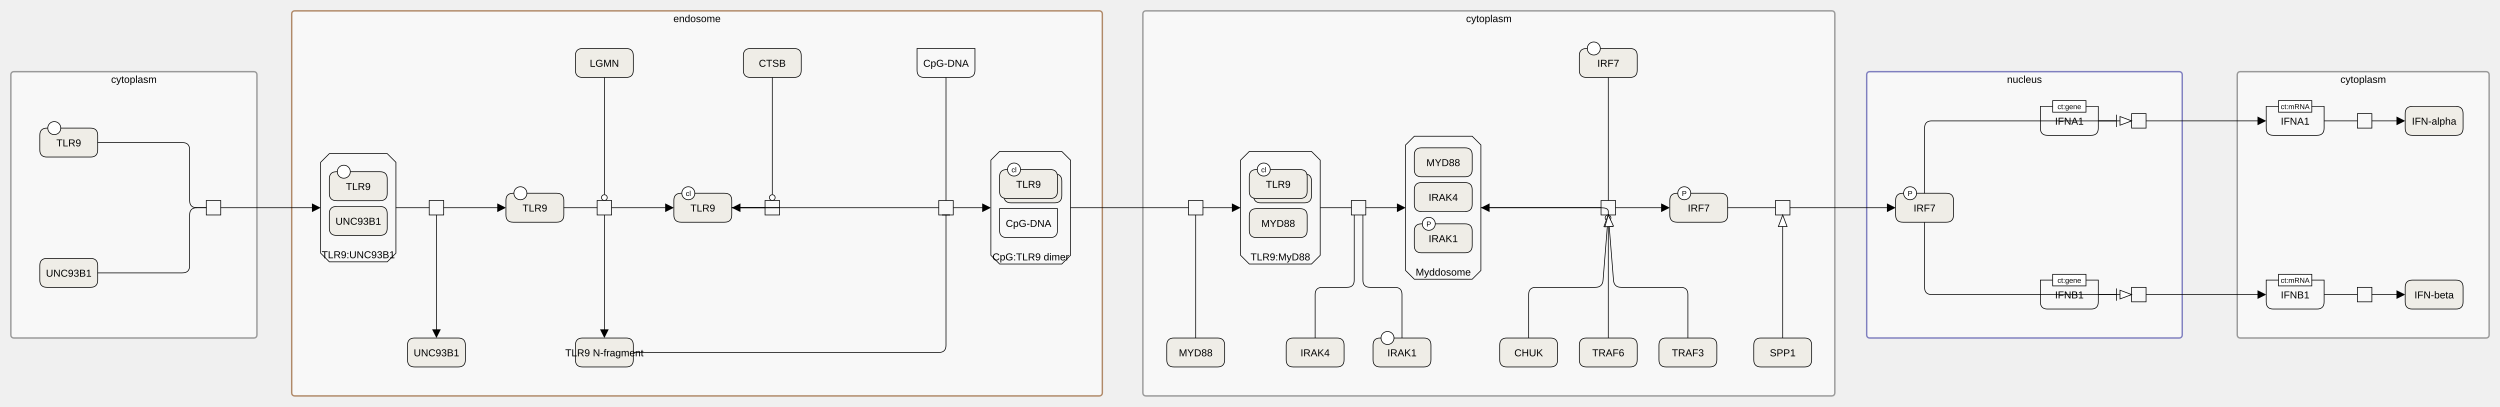
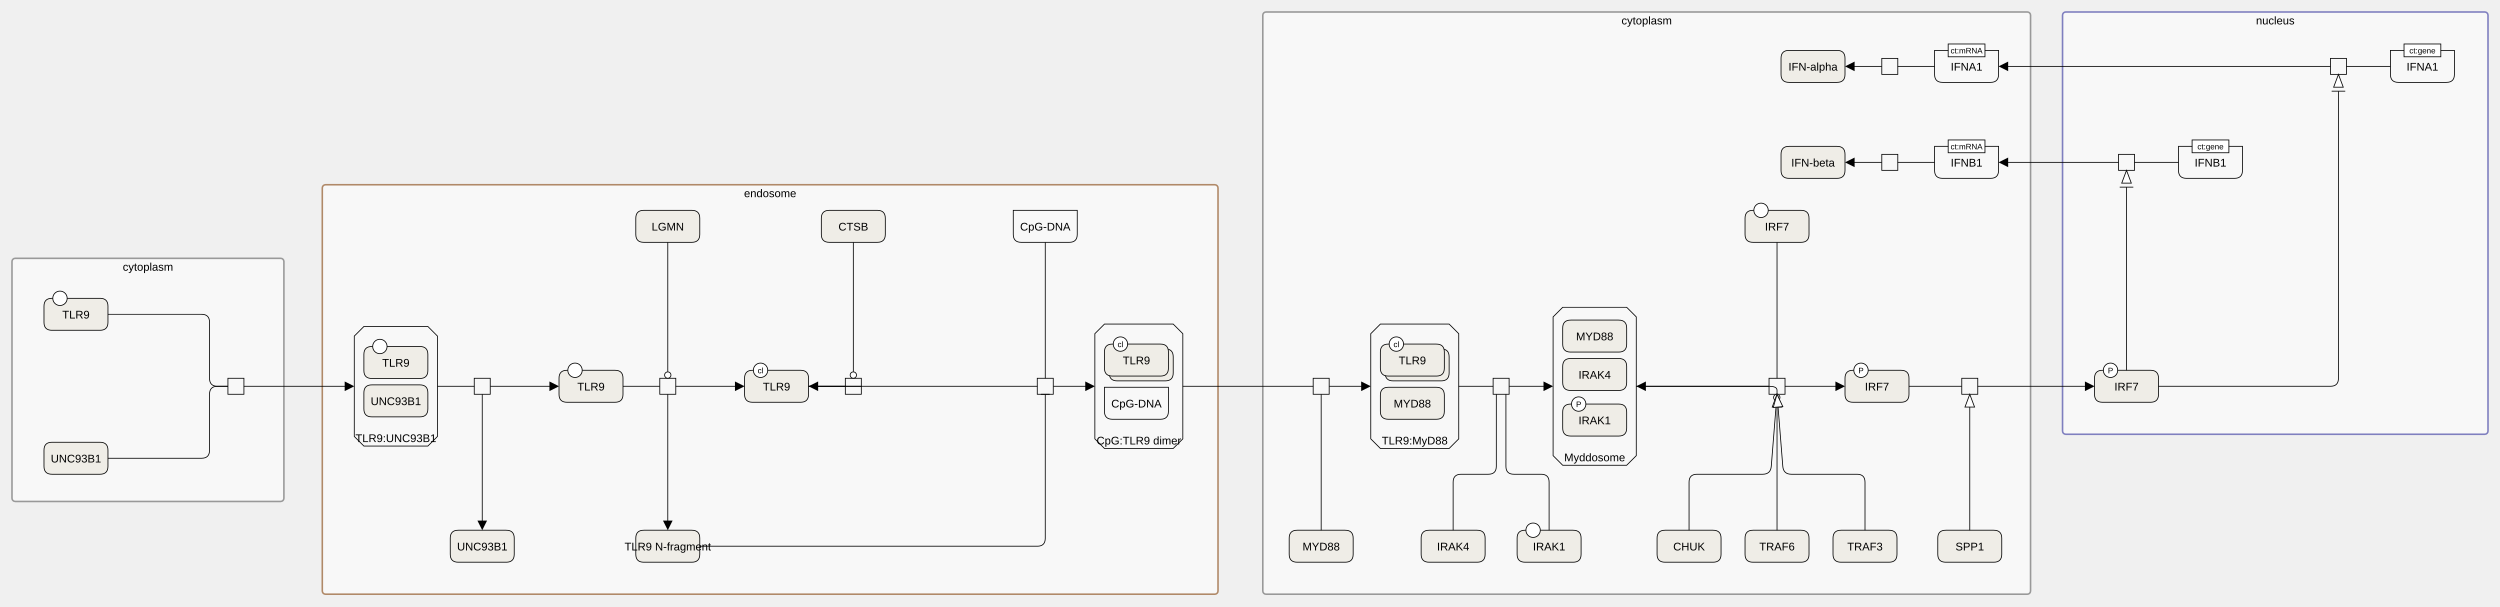
- <svg xmlns="http://www.w3.org/2000/svg" width="3454" height="562" viewBox="0 0 3454 562" stroke-linecap="butt" stroke-miterlimit="10">
-   <g transform="translate(-25,-273)">
-     <path d="M428 292 C428 289.791 429.791 288 432 288 L1544 288 C1546.209 288 1548 289.791 1548 292 L1548 816 C1548 818.209 1546.209 820 1544 820 L432 820 C429.791 820 428 818.209 428 816 Z" fill="#F8F8F8" stroke="none" />
-     <path d="M428 292 C428 289.791 429.791 288 432 288 L1544 288 C1546.209 288 1548 289.791 1548 292 L1548 816 C1548 818.209 1546.209 820 1544 820 L432 820 C429.791 820 428 818.209 428 816 Z" fill="none" stroke="#B08968" stroke-width="2" />
-     <text x="988" y="303.541" text-anchor="middle" font-family="'Dialog', Arial, Helvetica, sans-serif" font-size="14" fill="#000000" stroke="none" xml:space="preserve">endosome</text>
-     <path d="M1604 292 C1604 289.791 1605.791 288 1608 288 L2556 288 C2558.209 288 2560 289.791 2560 292 L2560 816 C2560 818.209 2558.209 820 2556 820 L1608 820 C1605.791 820 1604 818.209 1604 816 Z" fill="#F8F8F8" stroke="none" />
-     <path d="M1604 292 C1604 289.791 1605.791 288 1608 288 L2556 288 C2558.209 288 2560 289.791 2560 292 L2560 816 C2560 818.209 2558.209 820 2556 820 L1608 820 C1605.791 820 1604 818.209 1604 816 Z" fill="none" stroke="#999999" stroke-width="2" />
-     <text x="2082" y="303.541" text-anchor="middle" font-family="'Dialog', Arial, Helvetica, sans-serif" font-size="14" fill="#000000" stroke="none" xml:space="preserve">cytoplasm</text>
-     <path d="M2604 376 C2604 373.791 2605.791 372 2608 372 L3036 372 C3038.209 372 3040 373.791 3040 376 L3040 736 C3040 738.209 3038.209 740 3036 740 L2608 740 C2605.791 740 2604 738.209 2604 736 Z" fill="#F8F8F8" stroke="none" />
-     <path d="M2604 376 C2604 373.791 2605.791 372 2608 372 L3036 372 C3038.209 372 3040 373.791 3040 376 L3040 736 C3040 738.209 3038.209 740 3036 740 L2608 740 C2605.791 740 2604 738.209 2604 736 Z" fill="none" stroke="#7F7FBF" stroke-width="2" />
-     <text x="2822" y="387.541" text-anchor="middle" font-family="'Dialog', Arial, Helvetica, sans-serif" font-size="14" fill="#000000" stroke="none" xml:space="preserve">nucleus</text>
-     <path d="M3116 376 C3116 373.791 3117.791 372 3120 372 L3460 372 C3462.209 372 3464 373.791 3464 376 L3464 736 C3464 738.209 3462.209 740 3460 740 L3120 740 C3117.791 740 3116 738.209 3116 736 Z" fill="#F8F8F8" stroke="none" />
-     <path d="M3116 376 C3116 373.791 3117.791 372 3120 372 L3460 372 C3462.209 372 3464 373.791 3464 376 L3464 736 C3464 738.209 3462.209 740 3460 740 L3120 740 C3117.791 740 3116 738.209 3116 736 Z" fill="none" stroke="#999999" stroke-width="2" />
-     <text x="3290" y="387.541" text-anchor="middle" font-family="'Dialog', Arial, Helvetica, sans-serif" font-size="14" fill="#000000" stroke="none" xml:space="preserve">cytoplasm</text>
-     <path d="M40 376 C40 373.791 41.791 372 44 372 L376 372 C378.209 372 380 373.791 380 376 L380 736 C380 738.209 378.209 740 376 740 L44 740 C41.791 740 40 738.209 40 736 Z" fill="#F8F8F8" stroke="none" />
-     <path d="M40 376 C40 373.791 41.791 372 44 372 L376 372 C378.209 372 380 373.791 380 376 L380 736 C380 738.209 378.209 740 376 740 L44 740 C41.791 740 40 738.209 40 736 Z" fill="none" stroke="#999999" stroke-width="2" />
-     <text x="210" y="387.541" text-anchor="middle" font-family="'Dialog', Arial, Helvetica, sans-serif" font-size="14" fill="#000000" stroke="none" xml:space="preserve">cytoplasm</text>
-     <path d="M480 485.25 L560 485.25 L572 497.25 L572 622.75 L560 634.75 L480 634.75 L468 622.75 L468 497.25 Z" fill="none" stroke="#000000" />
-     <text x="520" y="629.791" text-anchor="middle" font-family="'Dialog', Arial, Helvetica, sans-serif" font-size="14" fill="#000000" stroke="none" xml:space="preserve">TLR9:UNC93B1</text>
-     <path d="M480 520.25 Q480 510.25 490 510.25 L550 510.25 Q560 510.25 560 520.25 L560 540.25 Q560 550.25 550 550.25 L490 550.25 Q480 550.25 480 540.25 Z" fill="#EFEDE7" stroke="none" />
-     <path d="M480 520.25 Q480 510.25 490 510.25 L550 510.25 Q560 510.25 560 520.25 L560 540.25 Q560 550.25 550 550.25 L490 550.25 Q480 550.25 480 540.25 Z" fill="none" stroke="#000000" />
-     <text x="520" y="535.541" text-anchor="middle" font-family="'Dialog', Arial, Helvetica, sans-serif" font-size="14" fill="#000000" stroke="none" xml:space="preserve">TLR9</text>
-     <path d="M491 510.25 C491 505.279 495.029 501.25 500 501.25 L500 501.25 C504.971 501.25 509 505.279 509 510.25 L509 510.25 C509 515.221 504.971 519.25 500 519.25 L500 519.25 C495.029 519.25 491 515.221 491 510.25 Z" fill="#FFFFFF" stroke="none" />
-     <path d="M491 510.25 C491 505.279 495.029 501.25 500 501.25 L500 501.25 C504.971 501.25 509 505.279 509 510.25 L509 510.25 C509 515.221 504.971 519.25 500 519.25 L500 519.25 C495.029 519.25 491 515.221 491 510.25 Z" fill="none" stroke="#000000" />
-     <path d="M480 568.25 Q480 558.25 490 558.25 L550 558.25 Q560 558.25 560 568.25 L560 588.25 Q560 598.25 550 598.25 L490 598.25 Q480 598.25 480 588.25 Z" fill="#EFEDE7" stroke="none" />
-     <path d="M480 568.25 Q480 558.25 490 558.25 L550 558.25 Q560 558.25 560 568.25 L560 588.25 Q560 598.25 550 598.25 L490 598.25 Q480 598.25 480 588.25 Z" fill="none" stroke="#000000" />
-     <text x="520" y="583.541" text-anchor="middle" font-family="'Dialog', Arial, Helvetica, sans-serif" font-size="14" fill="#000000" stroke="none" xml:space="preserve">UNC93B1</text>
-     <path d="M724 550 Q724 540 734 540 L794 540 Q804 540 804 550 L804 570 Q804 580 794 580 L734 580 Q724 580 724 570 Z" fill="#EFEDE7" stroke="none" />
-     <path d="M724 550 Q724 540 734 540 L794 540 Q804 540 804 550 L804 570 Q804 580 794 580 L734 580 Q724 580 724 570 Z" fill="none" stroke="#000000" />
-     <text x="764" y="565.291" text-anchor="middle" font-family="'Dialog', Arial, Helvetica, sans-serif" font-size="14" fill="#000000" stroke="none" xml:space="preserve">TLR9</text>
-     <path d="M735 540 C735 535.029 739.029 531 744 531 L744 531 C748.971 531 753 535.029 753 540 L753 540 C753 544.971 748.971 549 744 549 L744 549 C739.029 549 735 544.971 735 540 Z" fill="#FFFFFF" stroke="none" />
-     <path d="M735 540 C735 535.029 739.029 531 744 531 L744 531 C748.971 531 753 535.029 753 540 L753 540 C753 544.971 748.971 549 744 549 L744 549 C739.029 549 735 544.971 735 540 Z" fill="none" stroke="#000000" />
-     <path d="M588 750 Q588 740 598 740 L658 740 Q668 740 668 750 L668 770 Q668 780 658 780 L598 780 Q588 780 588 770 Z" fill="#EFEDE7" stroke="none" />
-     <path d="M588 750 Q588 740 598 740 L658 740 Q668 740 668 750 L668 770 Q668 780 658 780 L598 780 Q588 780 588 770 Z" fill="none" stroke="#000000" />
-     <text x="628" y="765.291" text-anchor="middle" font-family="'Dialog', Arial, Helvetica, sans-serif" font-size="14" fill="#000000" stroke="none" xml:space="preserve">UNC93B1</text>
-     <path d="M820 350 Q820 340 830 340 L890 340 Q900 340 900 350 L900 370 Q900 380 890 380 L830 380 Q820 380 820 370 Z" fill="#EFEDE7" stroke="none" />
-     <path d="M820 350 Q820 340 830 340 L890 340 Q900 340 900 350 L900 370 Q900 380 890 380 L830 380 Q820 380 820 370 Z" fill="none" stroke="#000000" />
-     <text x="860" y="365.291" text-anchor="middle" font-family="'Dialog', Arial, Helvetica, sans-serif" font-size="14" fill="#000000" stroke="none" xml:space="preserve">LGMN</text>
-     <path d="M1052 350 Q1052 340 1062 340 L1122 340 Q1132 340 1132 350 L1132 370 Q1132 380 1122 380 L1062 380 Q1052 380 1052 370 Z" fill="#EFEDE7" stroke="none" />
-     <path d="M1052 350 Q1052 340 1062 340 L1122 340 Q1132 340 1132 350 L1132 370 Q1132 380 1122 380 L1062 380 Q1052 380 1052 370 Z" fill="none" stroke="#000000" />
-     <text x="1092" y="365.291" text-anchor="middle" font-family="'Dialog', Arial, Helvetica, sans-serif" font-size="14" fill="#000000" stroke="none" xml:space="preserve">CTSB</text>
-     <path d="M956 550 Q956 540 966 540 L1026 540 Q1036 540 1036 550 L1036 570 Q1036 580 1026 580 L966 580 Q956 580 956 570 Z" fill="#EFEDE7" stroke="none" />
-     <path d="M956 550 Q956 540 966 540 L1026 540 Q1036 540 1036 550 L1036 570 Q1036 580 1026 580 L966 580 Q956 580 956 570 Z" fill="none" stroke="#000000" />
-     <text x="996" y="565.291" text-anchor="middle" font-family="'Dialog', Arial, Helvetica, sans-serif" font-size="14" fill="#000000" stroke="none" xml:space="preserve">TLR9</text>
-     <path d="M967 540 C967 535.029 971.029 531 976 531 L976 531 C980.971 531 985 535.029 985 540 L985 540 C985 544.971 980.971 549 976 549 L976 549 C971.029 549 967 544.971 967 540 Z" fill="#FFFFFF" stroke="none" />
-     <path d="M967 540 C967 535.029 971.029 531 976 531 L976 531 C980.971 531 985 535.029 985 540 L985 540 C985 544.971 980.971 549 976 549 L976 549 C971.029 549 967 544.971 967 540 Z" fill="none" stroke="#000000" />
-     <text x="976" y="543.779" text-anchor="middle" font-family="'Dialog', Arial, Helvetica, sans-serif" font-size="10" fill="#000000" stroke="none" xml:space="preserve">cl</text>
-     <path d="M820 750 Q820 740 830 740 L890 740 Q900 740 900 750 L900 770 Q900 780 890 780 L830 780 Q820 780 820 770 Z" fill="#EFEDE7" stroke="none" />
-     <path d="M820 750 Q820 740 830 740 L890 740 Q900 740 900 750 L900 770 Q900 780 890 780 L830 780 Q820 780 820 770 Z" fill="none" stroke="#000000" />
-     <text x="860" y="765.291" text-anchor="middle" font-family="'Dialog', Arial, Helvetica, sans-serif" font-size="14" fill="#000000" stroke="none" xml:space="preserve">TLR9 N-fragment</text>
-     <path d="M1292 340 L1372 340 L1372 370 Q1372 380 1362 380 L1302 380 Q1292 380 1292 370 Z" fill="none" stroke="#000000" />
-     <text x="1332" y="365.291" text-anchor="middle" font-family="'Dialog', Arial, Helvetica, sans-serif" font-size="14" fill="#000000" stroke="none" xml:space="preserve">CpG-DNA</text>
-     <path d="M1406 482.25 L1492 482.25 L1504 494.25 L1504 625.75 L1492 637.75 L1406 637.75 L1394 625.75 L1394 494.25 Z" fill="none" stroke="#000000" />
-     <text x="1449" y="632.791" text-anchor="middle" font-family="'Dialog', Arial, Helvetica, sans-serif" font-size="14" fill="#000000" stroke="none" xml:space="preserve">CpG:TLR9 dimer</text>
-     <path d="M1412 523.25 Q1412 513.25 1422 513.25 L1482 513.25 Q1492 513.25 1492 523.25 L1492 543.25 Q1492 553.25 1482 553.25 L1422 553.25 Q1412 553.25 1412 543.25 Z" fill="#EFEDE7" stroke="none" />
-     <path d="M1412 523.25 Q1412 513.25 1422 513.25 L1482 513.25 Q1492 513.25 1492 523.25 L1492 543.25 Q1492 553.25 1482 553.25 L1422 553.25 Q1412 553.25 1412 543.25 Z" fill="none" stroke="#000000" />
-     <path d="M1406 517.25 Q1406 507.25 1416 507.25 L1476 507.25 Q1486 507.25 1486 517.25 L1486 537.25 Q1486 547.25 1476 547.25 L1416 547.25 Q1406 547.25 1406 537.25 Z" fill="#EFEDE7" stroke="none" />
-     <path d="M1406 517.25 Q1406 507.25 1416 507.25 L1476 507.25 Q1486 507.25 1486 517.25 L1486 537.25 Q1486 547.25 1476 547.25 L1416 547.25 Q1406 547.25 1406 537.25 Z" fill="none" stroke="#000000" />
-     <text x="1446" y="532.541" text-anchor="middle" font-family="'Dialog', Arial, Helvetica, sans-serif" font-size="14" fill="#000000" stroke="none" xml:space="preserve">TLR9</text>
-     <path d="M1417 507.25 C1417 502.279 1421.029 498.25 1426 498.25 L1426 498.25 C1430.971 498.25 1435 502.279 1435 507.25 L1435 507.25 C1435 512.221 1430.971 516.25 1426 516.25 L1426 516.25 C1421.029 516.25 1417 512.221 1417 507.25 Z" fill="#FFFFFF" stroke="none" />
-     <path d="M1417 507.25 C1417 502.279 1421.029 498.25 1426 498.25 L1426 498.25 C1430.971 498.25 1435 502.279 1435 507.25 L1435 507.25 C1435 512.221 1430.971 516.25 1426 516.25 L1426 516.25 C1421.029 516.25 1417 512.221 1417 507.25 Z" fill="none" stroke="#000000" />
-     <text x="1426" y="511.029" text-anchor="middle" font-family="'Dialog', Arial, Helvetica, sans-serif" font-size="10" fill="#000000" stroke="none" xml:space="preserve">cl</text>
-     <path d="M1406 561.25 L1486 561.25 L1486 591.25 Q1486 601.25 1476 601.25 L1416 601.25 Q1406 601.25 1406 591.25 Z" fill="none" stroke="#000000" />
-     <text x="1446" y="586.541" text-anchor="middle" font-family="'Dialog', Arial, Helvetica, sans-serif" font-size="14" fill="#000000" stroke="none" xml:space="preserve">CpG-DNA</text>
-     <path d="M618 550 L638 550 L638 570 L618 570 Z" fill="none" stroke="#000000" />
-     <path d="M850 550 L870 550 L870 570 L850 570 Z" fill="none" stroke="#000000" />
-     <path d="M1082 550 L1102 550 L1102 570 L1082 570 Z" fill="none" stroke="#000000" />
-     <path d="M1322 550 L1342 550 L1342 570 L1322 570 Z" fill="none" stroke="#000000" />
+ <svg xmlns="http://www.w3.org/2000/svg" width="3126" height="758" viewBox="0 0 3126 758" stroke-linecap="butt" stroke-miterlimit="10">
+   <g transform="translate(-25,-77)">
+     <path d="M1604 96 C1604 93.791 1605.791 92 1608 92 L2560 92 C2562.209 92 2564 93.791 2564 96 L2564 816 C2564 818.209 2562.209 820 2560 820 L1608 820 C1605.791 820 1604 818.209 1604 816 Z" fill="#F8F8F8" stroke="none" />
+     <path d="M1604 96 C1604 93.791 1605.791 92 1608 92 L2560 92 C2562.209 92 2564 93.791 2564 96 L2564 816 C2564 818.209 2562.209 820 2560 820 L1608 820 C1605.791 820 1604 818.209 1604 816 Z" fill="none" stroke="#999999" stroke-width="2" />
+     <text x="2084" y="107.541" text-anchor="middle" font-family="'Dialog', Arial, Helvetica, sans-serif" font-size="14" fill="#000000" stroke="none" xml:space="preserve">cytoplasm</text>
+     <path d="M428 312 C428 309.791 429.791 308 432 308 L1544 308 C1546.209 308 1548 309.791 1548 312 L1548 816 C1548 818.209 1546.209 820 1544 820 L432 820 C429.791 820 428 818.209 428 816 Z" fill="#F8F8F8" stroke="none" />
+     <path d="M428 312 C428 309.791 429.791 308 432 308 L1544 308 C1546.209 308 1548 309.791 1548 312 L1548 816 C1548 818.209 1546.209 820 1544 820 L432 820 C429.791 820 428 818.209 428 816 Z" fill="none" stroke="#B08968" stroke-width="2" />
+     <text x="988" y="323.541" text-anchor="middle" font-family="'Dialog', Arial, Helvetica, sans-serif" font-size="14" fill="#000000" stroke="none" xml:space="preserve">endosome</text>
+     <path d="M2604 96 C2604 93.791 2605.791 92 2608 92 L3132 92 C3134.209 92 3136 93.791 3136 96 L3136 616 C3136 618.209 3134.209 620 3132 620 L2608 620 C2605.791 620 2604 618.209 2604 616 Z" fill="#F8F8F8" stroke="none" />
+     <path d="M2604 96 C2604 93.791 2605.791 92 2608 92 L3132 92 C3134.209 92 3136 93.791 3136 96 L3136 616 C3136 618.209 3134.209 620 3132 620 L2608 620 C2605.791 620 2604 618.209 2604 616 Z" fill="none" stroke="#7F7FBF" stroke-width="2" />
+     <text x="2870" y="107.541" text-anchor="middle" font-family="'Dialog', Arial, Helvetica, sans-serif" font-size="14" fill="#000000" stroke="none" xml:space="preserve">nucleus</text>
+     <path d="M40 404 C40 401.791 41.791 400 44 400 L376 400 C378.209 400 380 401.791 380 404 L380 700 C380 702.209 378.209 704 376 704 L44 704 C41.791 704 40 702.209 40 700 Z" fill="#F8F8F8" stroke="none" />
+     <path d="M40 404 C40 401.791 41.791 400 44 400 L376 400 C378.209 400 380 401.791 380 404 L380 700 C380 702.209 378.209 704 376 704 L44 704 C41.791 704 40 702.209 40 700 Z" fill="none" stroke="#999999" stroke-width="2" />
+     <text x="210" y="415.541" text-anchor="middle" font-family="'Dialog', Arial, Helvetica, sans-serif" font-size="14" fill="#000000" stroke="none" xml:space="preserve">cytoplasm</text>
    <path d="M1637 750 Q1637 740 1647 740 L1707 740 Q1717 740 1717 750 L1717 770 Q1717 780 1707 780 L1647 780 Q1637 780 1637 770 Z" fill="#EFEDE7" stroke="none" />
    <path d="M1637 750 Q1637 740 1647 740 L1707 740 Q1717 740 1717 750 L1717 770 Q1717 780 1707 780 L1647 780 Q1637 780 1637 770 Z" fill="none" stroke="#000000" />
    <text x="1677" y="765.291" text-anchor="middle" font-family="'Dialog', Arial, Helvetica, sans-serif" font-size="14" fill="#000000" stroke="none" xml:space="preserve">MYD88</text>
    <path d="M1751 482.25 L1837 482.25 L1849 494.25 L1849 625.75 L1837 637.75 L1751 637.75 L1739 625.75 L1739 494.25 Z" fill="none" stroke="#000000" />
    <text x="1794" y="632.791" text-anchor="middle" font-family="'Dialog', Arial, Helvetica, sans-serif" font-size="14" fill="#000000" stroke="none" xml:space="preserve">TLR9:MyD88</text>
    <path d="M1757 523.25 Q1757 513.25 1767 513.25 L1827 513.25 Q1837 513.25 1837 523.25 L1837 543.25 Q1837 553.25 1827 553.25 L1767 553.25 Q1757 553.25 1757 543.25 Z" fill="#EFEDE7" stroke="none" />
    <path d="M1757 523.25 Q1757 513.25 1767 513.25 L1827 513.25 Q1837 513.25 1837 523.25 L1837 543.25 Q1837 553.25 1827 553.25 L1767 553.25 Q1757 553.25 1757 543.25 Z" fill="none" stroke="#000000" />
    <path d="M1751 517.25 Q1751 507.25 1761 507.25 L1821 507.25 Q1831 507.25 1831 517.25 L1831 537.25 Q1831 547.25 1821 547.25 L1761 547.25 Q1751 547.25 1751 537.25 Z" fill="#EFEDE7" stroke="none" />
    <path d="M1751 517.25 Q1751 507.25 1761 507.25 L1821 507.25 Q1831 507.25 1831 517.25 L1831 537.25 Q1831 547.25 1821 547.25 L1761 547.25 Q1751 547.25 1751 537.25 Z" fill="none" stroke="#000000" />
    <text x="1791" y="532.541" text-anchor="middle" font-family="'Dialog', Arial, Helvetica, sans-serif" font-size="14" fill="#000000" stroke="none" xml:space="preserve">TLR9</text>
    <path d="M1762 507.25 C1762 502.279 1766.029 498.25 1771 498.25 L1771 498.25 C1775.971 498.25 1780 502.279 1780 507.25 L1780 507.25 C1780 512.221 1775.971 516.25 1771 516.25 L1771 516.25 C1766.029 516.25 1762 512.221 1762 507.25 Z" fill="#FFFFFF" stroke="none" />
    <path d="M1762 507.25 C1762 502.279 1766.029 498.25 1771 498.25 L1771 498.25 C1775.971 498.25 1780 502.279 1780 507.25 L1780 507.25 C1780 512.221 1775.971 516.25 1771 516.25 L1771 516.25 C1766.029 516.25 1762 512.221 1762 507.25 Z" fill="none" stroke="#000000" />
    <text x="1771" y="511.029" text-anchor="middle" font-family="'Dialog', Arial, Helvetica, sans-serif" font-size="10" fill="#000000" stroke="none" xml:space="preserve">cl</text>
    <path d="M1751 571.25 Q1751 561.25 1761 561.25 L1821 561.25 Q1831 561.25 1831 571.25 L1831 591.25 Q1831 601.25 1821 601.25 L1761 601.25 Q1751 601.25 1751 591.25 Z" fill="#EFEDE7" stroke="none" />
    <path d="M1751 571.25 Q1751 561.25 1761 561.25 L1821 561.25 Q1831 561.25 1831 571.25 L1831 591.25 Q1831 601.25 1821 601.25 L1761 601.25 Q1751 601.25 1751 591.25 Z" fill="none" stroke="#000000" />
    <text x="1791" y="586.541" text-anchor="middle" font-family="'Dialog', Arial, Helvetica, sans-serif" font-size="14" fill="#000000" stroke="none" xml:space="preserve">MYD88</text>
    <path d="M1802 750 Q1802 740 1812 740 L1872 740 Q1882 740 1882 750 L1882 770 Q1882 780 1872 780 L1812 780 Q1802 780 1802 770 Z" fill="#EFEDE7" stroke="none" />
    <path d="M1802 750 Q1802 740 1812 740 L1872 740 Q1882 740 1882 750 L1882 770 Q1882 780 1872 780 L1812 780 Q1802 780 1802 770 Z" fill="none" stroke="#000000" />
    <text x="1842" y="765.291" text-anchor="middle" font-family="'Dialog', Arial, Helvetica, sans-serif" font-size="14" fill="#000000" stroke="none" xml:space="preserve">IRAK4</text>
    <path d="M1922 750 Q1922 740 1932 740 L1992 740 Q2002 740 2002 750 L2002 770 Q2002 780 1992 780 L1932 780 Q1922 780 1922 770 Z" fill="#EFEDE7" stroke="none" />
    <path d="M1922 750 Q1922 740 1932 740 L1992 740 Q2002 740 2002 750 L2002 770 Q2002 780 1992 780 L1932 780 Q1922 780 1922 770 Z" fill="none" stroke="#000000" />
    <text x="1962" y="765.291" text-anchor="middle" font-family="'Dialog', Arial, Helvetica, sans-serif" font-size="14" fill="#000000" stroke="none" xml:space="preserve">IRAK1</text>
    <path d="M1933 740 C1933 735.029 1937.029 731 1942 731 L1942 731 C1946.971 731 1951 735.029 1951 740 L1951 740 C1951 744.971 1946.971 749 1942 749 L1942 749 C1937.029 749 1933 744.971 1933 740 Z" fill="#FFFFFF" stroke="none" />
    <path d="M1933 740 C1933 735.029 1937.029 731 1942 731 L1942 731 C1946.971 731 1951 735.029 1951 740 L1951 740 C1951 744.971 1946.971 749 1942 749 L1942 749 C1937.029 749 1933 744.971 1933 740 Z" fill="none" stroke="#000000" />
    <path d="M1979 461.25 L2059 461.25 L2071 473.25 L2071 646.75 L2059 658.75 L1979 658.75 L1967 646.75 L1967 473.25 Z" fill="none" stroke="#000000" />
    <text x="2019" y="653.791" text-anchor="middle" font-family="'Dialog', Arial, Helvetica, sans-serif" font-size="14" fill="#000000" stroke="none" xml:space="preserve">Myddosome</text>
    <path d="M1979 487.25 Q1979 477.25 1989 477.25 L2049 477.25 Q2059 477.25 2059 487.25 L2059 507.25 Q2059 517.25 2049 517.25 L1989 517.25 Q1979 517.25 1979 507.25 Z" fill="#EFEDE7" stroke="none" />
    <path d="M1979 487.25 Q1979 477.25 1989 477.25 L2049 477.25 Q2059 477.25 2059 487.25 L2059 507.25 Q2059 517.25 2049 517.25 L1989 517.25 Q1979 517.25 1979 507.25 Z" fill="none" stroke="#000000" />
    <text x="2019" y="502.541" text-anchor="middle" font-family="'Dialog', Arial, Helvetica, sans-serif" font-size="14" fill="#000000" stroke="none" xml:space="preserve">MYD88</text>
    <path d="M1979 535.25 Q1979 525.25 1989 525.25 L2049 525.25 Q2059 525.25 2059 535.25 L2059 555.25 Q2059 565.25 2049 565.25 L1989 565.25 Q1979 565.25 1979 555.25 Z" fill="#EFEDE7" stroke="none" />
    <path d="M1979 535.25 Q1979 525.25 1989 525.25 L2049 525.25 Q2059 525.25 2059 535.25 L2059 555.25 Q2059 565.25 2049 565.25 L1989 565.25 Q1979 565.25 1979 555.25 Z" fill="none" stroke="#000000" />
    <text x="2019" y="550.541" text-anchor="middle" font-family="'Dialog', Arial, Helvetica, sans-serif" font-size="14" fill="#000000" stroke="none" xml:space="preserve">IRAK4</text>
    <path d="M1979 592.25 Q1979 582.25 1989 582.25 L2049 582.25 Q2059 582.25 2059 592.25 L2059 612.25 Q2059 622.25 2049 622.25 L1989 622.25 Q1979 622.25 1979 612.25 Z" fill="#EFEDE7" stroke="none" />
    <path d="M1979 592.25 Q1979 582.25 1989 582.25 L2049 582.25 Q2059 582.25 2059 592.25 L2059 612.25 Q2059 622.25 2049 622.25 L1989 622.25 Q1979 622.25 1979 612.25 Z" fill="none" stroke="#000000" />
    <text x="2019" y="607.541" text-anchor="middle" font-family="'Dialog', Arial, Helvetica, sans-serif" font-size="14" fill="#000000" stroke="none" xml:space="preserve">IRAK1</text>
    <path d="M1990 582.25 C1990 577.279 1994.029 573.25 1999 573.25 L1999 573.25 C2003.971 573.25 2008 577.279 2008 582.25 L2008 582.25 C2008 587.221 2003.971 591.25 1999 591.25 L1999 591.25 C1994.029 591.25 1990 587.221 1990 582.25 Z" fill="#FFFFFF" stroke="none" />
    <path d="M1990 582.25 C1990 577.279 1994.029 573.25 1999 573.25 L1999 573.25 C2003.971 573.25 2008 577.279 2008 582.25 L2008 582.25 C2008 587.221 2003.971 591.25 1999 591.25 L1999 591.25 C1994.029 591.25 1990 587.221 1990 582.25 Z" fill="none" stroke="#000000" />
    <text x="1999" y="586.029" text-anchor="middle" font-family="'Dialog', Arial, Helvetica, sans-serif" font-size="10" fill="#000000" stroke="none" xml:space="preserve">P</text>
    <path d="M2207 350 Q2207 340 2217 340 L2277 340 Q2287 340 2287 350 L2287 370 Q2287 380 2277 380 L2217 380 Q2207 380 2207 370 Z" fill="#EFEDE7" stroke="none" />
    <path d="M2207 350 Q2207 340 2217 340 L2277 340 Q2287 340 2287 350 L2287 370 Q2287 380 2277 380 L2217 380 Q2207 380 2207 370 Z" fill="none" stroke="#000000" />
    <text x="2247" y="365.291" text-anchor="middle" font-family="'Dialog', Arial, Helvetica, sans-serif" font-size="14" fill="#000000" stroke="none" xml:space="preserve">IRF7</text>
    <path d="M2218 340 C2218 335.029 2222.029 331 2227 331 L2227 331 C2231.971 331 2236 335.029 2236 340 L2236 340 C2236 344.971 2231.971 349 2227 349 L2227 349 C2222.029 349 2218 344.971 2218 340 Z" fill="#FFFFFF" stroke="none" />
    <path d="M2218 340 C2218 335.029 2222.029 331 2227 331 L2227 331 C2231.971 331 2236 335.029 2236 340 L2236 340 C2236 344.971 2231.971 349 2227 349 L2227 349 C2222.029 349 2218 344.971 2218 340 Z" fill="none" stroke="#000000" />
    <path d="M2097 750 Q2097 740 2107 740 L2167 740 Q2177 740 2177 750 L2177 770 Q2177 780 2167 780 L2107 780 Q2097 780 2097 770 Z" fill="#EFEDE7" stroke="none" />
    <path d="M2097 750 Q2097 740 2107 740 L2167 740 Q2177 740 2177 750 L2177 770 Q2177 780 2167 780 L2107 780 Q2097 780 2097 770 Z" fill="none" stroke="#000000" />
    <text x="2137" y="765.291" text-anchor="middle" font-family="'Dialog', Arial, Helvetica, sans-serif" font-size="14" fill="#000000" stroke="none" xml:space="preserve">CHUK</text>
    <path d="M2207 750 Q2207 740 2217 740 L2277 740 Q2287 740 2287 750 L2287 770 Q2287 780 2277 780 L2217 780 Q2207 780 2207 770 Z" fill="#EFEDE7" stroke="none" />
    <path d="M2207 750 Q2207 740 2217 740 L2277 740 Q2287 740 2287 750 L2287 770 Q2287 780 2277 780 L2217 780 Q2207 780 2207 770 Z" fill="none" stroke="#000000" />
    <text x="2247" y="765.291" text-anchor="middle" font-family="'Dialog', Arial, Helvetica, sans-serif" font-size="14" fill="#000000" stroke="none" xml:space="preserve">TRAF6</text>
    <path d="M2317 750 Q2317 740 2327 740 L2387 740 Q2397 740 2397 750 L2397 770 Q2397 780 2387 780 L2327 780 Q2317 780 2317 770 Z" fill="#EFEDE7" stroke="none" />
    <path d="M2317 750 Q2317 740 2327 740 L2387 740 Q2397 740 2397 750 L2397 770 Q2397 780 2387 780 L2327 780 Q2317 780 2317 770 Z" fill="none" stroke="#000000" />
    <text x="2357" y="765.291" text-anchor="middle" font-family="'Dialog', Arial, Helvetica, sans-serif" font-size="14" fill="#000000" stroke="none" xml:space="preserve">TRAF3</text>
    <path d="M2332 550 Q2332 540 2342 540 L2402 540 Q2412 540 2412 550 L2412 570 Q2412 580 2402 580 L2342 580 Q2332 580 2332 570 Z" fill="#EFEDE7" stroke="none" />
    <path d="M2332 550 Q2332 540 2342 540 L2402 540 Q2412 540 2412 550 L2412 570 Q2412 580 2402 580 L2342 580 Q2332 580 2332 570 Z" fill="none" stroke="#000000" />
    <text x="2372" y="565.291" text-anchor="middle" font-family="'Dialog', Arial, Helvetica, sans-serif" font-size="14" fill="#000000" stroke="none" xml:space="preserve">IRF7</text>
    <path d="M2343 540 C2343 535.029 2347.029 531 2352 531 L2352 531 C2356.971 531 2361 535.029 2361 540 L2361 540 C2361 544.971 2356.971 549 2352 549 L2352 549 C2347.029 549 2343 544.971 2343 540 Z" fill="#FFFFFF" stroke="none" />
    <path d="M2343 540 C2343 535.029 2347.029 531 2352 531 L2352 531 C2356.971 531 2361 535.029 2361 540 L2361 540 C2361 544.971 2356.971 549 2352 549 L2352 549 C2347.029 549 2343 544.971 2343 540 Z" fill="none" stroke="#000000" />
    <text x="2352" y="543.779" text-anchor="middle" font-family="'Dialog', Arial, Helvetica, sans-serif" font-size="10" fill="#000000" stroke="none" xml:space="preserve">P</text>
    <path d="M2448 750 Q2448 740 2458 740 L2518 740 Q2528 740 2528 750 L2528 770 Q2528 780 2518 780 L2458 780 Q2448 780 2448 770 Z" fill="#EFEDE7" stroke="none" />
    <path d="M2448 750 Q2448 740 2458 740 L2518 740 Q2528 740 2528 750 L2528 770 Q2528 780 2518 780 L2458 780 Q2448 780 2448 770 Z" fill="none" stroke="#000000" />
    <text x="2488" y="765.291" text-anchor="middle" font-family="'Dialog', Arial, Helvetica, sans-serif" font-size="14" fill="#000000" stroke="none" xml:space="preserve">SPP1</text>
+     <path d="M2444 140 L2524 140 L2524 170 Q2524 180 2514 180 L2454 180 Q2444 180 2444 170 Z" fill="none" stroke="#000000" />
+     <text x="2484" y="165.291" text-anchor="middle" font-family="'Dialog', Arial, Helvetica, sans-serif" font-size="14" fill="#000000" stroke="none" xml:space="preserve">IFNA1</text>
+     <path d="M2461 132 L2507 132 L2507 148 L2461 148 Z" fill="#FFFFFF" stroke="none" />
+     <path d="M2461 132 L2507 132 L2507 148 L2461 148 Z" fill="none" stroke="#000000" />
+     <text x="2484" y="143.78" text-anchor="middle" font-family="'Dialog', Arial, Helvetica, sans-serif" font-size="10" fill="#000000" stroke="none" xml:space="preserve">ct:mRNA</text>
+     <path d="M2252 150 Q2252 140 2262 140 L2322 140 Q2332 140 2332 150 L2332 170 Q2332 180 2322 180 L2262 180 Q2252 180 2252 170 Z" fill="#EFEDE7" stroke="none" />
+     <path d="M2252 150 Q2252 140 2262 140 L2322 140 Q2332 140 2332 150 L2332 170 Q2332 180 2322 180 L2262 180 Q2252 180 2252 170 Z" fill="none" stroke="#000000" />
+     <text x="2292" y="165.291" text-anchor="middle" font-family="'Dialog', Arial, Helvetica, sans-serif" font-size="14" fill="#000000" stroke="none" xml:space="preserve">IFN-alpha</text>
+     <path d="M2444 260 L2524 260 L2524 290 Q2524 300 2514 300 L2454 300 Q2444 300 2444 290 Z" fill="none" stroke="#000000" />
+     <text x="2484" y="285.291" text-anchor="middle" font-family="'Dialog', Arial, Helvetica, sans-serif" font-size="14" fill="#000000" stroke="none" xml:space="preserve">IFNB1</text>
+     <path d="M2461 252 L2507 252 L2507 268 L2461 268 Z" fill="#FFFFFF" stroke="none" />
+     <path d="M2461 252 L2507 252 L2507 268 L2461 268 Z" fill="none" stroke="#000000" />
+     <text x="2484" y="263.779" text-anchor="middle" font-family="'Dialog', Arial, Helvetica, sans-serif" font-size="10" fill="#000000" stroke="none" xml:space="preserve">ct:mRNA</text>
+     <path d="M2252 270 Q2252 260 2262 260 L2322 260 Q2332 260 2332 270 L2332 290 Q2332 300 2322 300 L2262 300 Q2252 300 2252 290 Z" fill="#EFEDE7" stroke="none" />
+     <path d="M2252 270 Q2252 260 2262 260 L2322 260 Q2332 260 2332 270 L2332 290 Q2332 300 2322 300 L2262 300 Q2252 300 2252 290 Z" fill="none" stroke="#000000" />
+     <text x="2292" y="285.291" text-anchor="middle" font-family="'Dialog', Arial, Helvetica, sans-serif" font-size="14" fill="#000000" stroke="none" xml:space="preserve">IFN-beta</text>
    <path d="M1667 550 L1687 550 L1687 570 L1667 570 Z" fill="none" stroke="#000000" />
    <path d="M1892 550 L1912 550 L1912 570 L1892 570 Z" fill="none" stroke="#000000" />
    <path d="M2237 550 L2257 550 L2257 570 L2237 570 Z" fill="none" stroke="#000000" />
    <path d="M2478 550 L2498 550 L2498 570 L2478 570 Z" fill="none" stroke="#000000" />
+     <path d="M2378 150 L2398 150 L2398 170 L2378 170 Z" fill="none" stroke="#000000" />
+     <path d="M2378 270 L2398 270 L2398 290 L2378 290 Z" fill="none" stroke="#000000" />
+     <path d="M480 485.25 L560 485.25 L572 497.25 L572 622.75 L560 634.75 L480 634.75 L468 622.75 L468 497.25 Z" fill="none" stroke="#000000" />
+     <text x="520" y="629.791" text-anchor="middle" font-family="'Dialog', Arial, Helvetica, sans-serif" font-size="14" fill="#000000" stroke="none" xml:space="preserve">TLR9:UNC93B1</text>
+     <path d="M480 520.25 Q480 510.25 490 510.25 L550 510.25 Q560 510.25 560 520.25 L560 540.25 Q560 550.25 550 550.25 L490 550.25 Q480 550.25 480 540.25 Z" fill="#EFEDE7" stroke="none" />
+     <path d="M480 520.25 Q480 510.25 490 510.25 L550 510.25 Q560 510.25 560 520.25 L560 540.25 Q560 550.25 550 550.25 L490 550.25 Q480 550.25 480 540.25 Z" fill="none" stroke="#000000" />
+     <text x="520" y="535.541" text-anchor="middle" font-family="'Dialog', Arial, Helvetica, sans-serif" font-size="14" fill="#000000" stroke="none" xml:space="preserve">TLR9</text>
+     <path d="M491 510.25 C491 505.279 495.029 501.25 500 501.25 L500 501.25 C504.971 501.25 509 505.279 509 510.25 L509 510.25 C509 515.221 504.971 519.25 500 519.25 L500 519.25 C495.029 519.25 491 515.221 491 510.25 Z" fill="#FFFFFF" stroke="none" />
+     <path d="M491 510.25 C491 505.279 495.029 501.25 500 501.25 L500 501.25 C504.971 501.25 509 505.279 509 510.25 L509 510.25 C509 515.221 504.971 519.25 500 519.25 L500 519.25 C495.029 519.25 491 515.221 491 510.25 Z" fill="none" stroke="#000000" />
+     <path d="M480 568.25 Q480 558.25 490 558.25 L550 558.25 Q560 558.25 560 568.25 L560 588.25 Q560 598.25 550 598.25 L490 598.25 Q480 598.25 480 588.25 Z" fill="#EFEDE7" stroke="none" />
+     <path d="M480 568.25 Q480 558.25 490 558.25 L550 558.25 Q560 558.25 560 568.25 L560 588.25 Q560 598.25 550 598.25 L490 598.25 Q480 598.25 480 588.25 Z" fill="none" stroke="#000000" />
+     <text x="520" y="583.541" text-anchor="middle" font-family="'Dialog', Arial, Helvetica, sans-serif" font-size="14" fill="#000000" stroke="none" xml:space="preserve">UNC93B1</text>
+     <path d="M724 550 Q724 540 734 540 L794 540 Q804 540 804 550 L804 570 Q804 580 794 580 L734 580 Q724 580 724 570 Z" fill="#EFEDE7" stroke="none" />
+     <path d="M724 550 Q724 540 734 540 L794 540 Q804 540 804 550 L804 570 Q804 580 794 580 L734 580 Q724 580 724 570 Z" fill="none" stroke="#000000" />
+     <text x="764" y="565.291" text-anchor="middle" font-family="'Dialog', Arial, Helvetica, sans-serif" font-size="14" fill="#000000" stroke="none" xml:space="preserve">TLR9</text>
+     <path d="M735 540 C735 535.029 739.029 531 744 531 L744 531 C748.971 531 753 535.029 753 540 L753 540 C753 544.971 748.971 549 744 549 L744 549 C739.029 549 735 544.971 735 540 Z" fill="#FFFFFF" stroke="none" />
+     <path d="M735 540 C735 535.029 739.029 531 744 531 L744 531 C748.971 531 753 535.029 753 540 L753 540 C753 544.971 748.971 549 744 549 L744 549 C739.029 549 735 544.971 735 540 Z" fill="none" stroke="#000000" />
+     <path d="M588 750 Q588 740 598 740 L658 740 Q668 740 668 750 L668 770 Q668 780 658 780 L598 780 Q588 780 588 770 Z" fill="#EFEDE7" stroke="none" />
+     <path d="M588 750 Q588 740 598 740 L658 740 Q668 740 668 750 L668 770 Q668 780 658 780 L598 780 Q588 780 588 770 Z" fill="none" stroke="#000000" />
+     <text x="628" y="765.291" text-anchor="middle" font-family="'Dialog', Arial, Helvetica, sans-serif" font-size="14" fill="#000000" stroke="none" xml:space="preserve">UNC93B1</text>
+     <path d="M820 350 Q820 340 830 340 L890 340 Q900 340 900 350 L900 370 Q900 380 890 380 L830 380 Q820 380 820 370 Z" fill="#EFEDE7" stroke="none" />
+     <path d="M820 350 Q820 340 830 340 L890 340 Q900 340 900 350 L900 370 Q900 380 890 380 L830 380 Q820 380 820 370 Z" fill="none" stroke="#000000" />
+     <text x="860" y="365.291" text-anchor="middle" font-family="'Dialog', Arial, Helvetica, sans-serif" font-size="14" fill="#000000" stroke="none" xml:space="preserve">LGMN</text>
+     <path d="M1052 350 Q1052 340 1062 340 L1122 340 Q1132 340 1132 350 L1132 370 Q1132 380 1122 380 L1062 380 Q1052 380 1052 370 Z" fill="#EFEDE7" stroke="none" />
+     <path d="M1052 350 Q1052 340 1062 340 L1122 340 Q1132 340 1132 350 L1132 370 Q1132 380 1122 380 L1062 380 Q1052 380 1052 370 Z" fill="none" stroke="#000000" />
+     <text x="1092" y="365.291" text-anchor="middle" font-family="'Dialog', Arial, Helvetica, sans-serif" font-size="14" fill="#000000" stroke="none" xml:space="preserve">CTSB</text>
+     <path d="M956 550 Q956 540 966 540 L1026 540 Q1036 540 1036 550 L1036 570 Q1036 580 1026 580 L966 580 Q956 580 956 570 Z" fill="#EFEDE7" stroke="none" />
+     <path d="M956 550 Q956 540 966 540 L1026 540 Q1036 540 1036 550 L1036 570 Q1036 580 1026 580 L966 580 Q956 580 956 570 Z" fill="none" stroke="#000000" />
+     <text x="996" y="565.291" text-anchor="middle" font-family="'Dialog', Arial, Helvetica, sans-serif" font-size="14" fill="#000000" stroke="none" xml:space="preserve">TLR9</text>
+     <path d="M967 540 C967 535.029 971.029 531 976 531 L976 531 C980.971 531 985 535.029 985 540 L985 540 C985 544.971 980.971 549 976 549 L976 549 C971.029 549 967 544.971 967 540 Z" fill="#FFFFFF" stroke="none" />
+     <path d="M967 540 C967 535.029 971.029 531 976 531 L976 531 C980.971 531 985 535.029 985 540 L985 540 C985 544.971 980.971 549 976 549 L976 549 C971.029 549 967 544.971 967 540 Z" fill="none" stroke="#000000" />
+     <text x="976" y="543.779" text-anchor="middle" font-family="'Dialog', Arial, Helvetica, sans-serif" font-size="10" fill="#000000" stroke="none" xml:space="preserve">cl</text>
+     <path d="M820 750 Q820 740 830 740 L890 740 Q900 740 900 750 L900 770 Q900 780 890 780 L830 780 Q820 780 820 770 Z" fill="#EFEDE7" stroke="none" />
+     <path d="M820 750 Q820 740 830 740 L890 740 Q900 740 900 750 L900 770 Q900 780 890 780 L830 780 Q820 780 820 770 Z" fill="none" stroke="#000000" />
+     <text x="860" y="765.291" text-anchor="middle" font-family="'Dialog', Arial, Helvetica, sans-serif" font-size="14" fill="#000000" stroke="none" xml:space="preserve">TLR9 N-fragment</text>
+     <path d="M1292 340 L1372 340 L1372 370 Q1372 380 1362 380 L1302 380 Q1292 380 1292 370 Z" fill="none" stroke="#000000" />
+     <text x="1332" y="365.291" text-anchor="middle" font-family="'Dialog', Arial, Helvetica, sans-serif" font-size="14" fill="#000000" stroke="none" xml:space="preserve">CpG-DNA</text>
+     <path d="M1406 482.25 L1492 482.25 L1504 494.25 L1504 625.75 L1492 637.75 L1406 637.75 L1394 625.75 L1394 494.25 Z" fill="none" stroke="#000000" />
+     <text x="1449" y="632.791" text-anchor="middle" font-family="'Dialog', Arial, Helvetica, sans-serif" font-size="14" fill="#000000" stroke="none" xml:space="preserve">CpG:TLR9 dimer</text>
+     <path d="M1412 523.25 Q1412 513.25 1422 513.25 L1482 513.25 Q1492 513.25 1492 523.25 L1492 543.25 Q1492 553.25 1482 553.25 L1422 553.25 Q1412 553.25 1412 543.25 Z" fill="#EFEDE7" stroke="none" />
+     <path d="M1412 523.25 Q1412 513.25 1422 513.25 L1482 513.25 Q1492 513.25 1492 523.25 L1492 543.25 Q1492 553.25 1482 553.25 L1422 553.25 Q1412 553.25 1412 543.25 Z" fill="none" stroke="#000000" />
+     <path d="M1406 517.25 Q1406 507.25 1416 507.25 L1476 507.25 Q1486 507.25 1486 517.25 L1486 537.25 Q1486 547.25 1476 547.25 L1416 547.25 Q1406 547.25 1406 537.25 Z" fill="#EFEDE7" stroke="none" />
+     <path d="M1406 517.25 Q1406 507.25 1416 507.25 L1476 507.25 Q1486 507.25 1486 517.25 L1486 537.25 Q1486 547.25 1476 547.25 L1416 547.25 Q1406 547.25 1406 537.25 Z" fill="none" stroke="#000000" />
+     <text x="1446" y="532.541" text-anchor="middle" font-family="'Dialog', Arial, Helvetica, sans-serif" font-size="14" fill="#000000" stroke="none" xml:space="preserve">TLR9</text>
+     <path d="M1417 507.25 C1417 502.279 1421.029 498.25 1426 498.25 L1426 498.25 C1430.971 498.25 1435 502.279 1435 507.25 L1435 507.25 C1435 512.221 1430.971 516.25 1426 516.25 L1426 516.25 C1421.029 516.25 1417 512.221 1417 507.25 Z" fill="#FFFFFF" stroke="none" />
+     <path d="M1417 507.25 C1417 502.279 1421.029 498.25 1426 498.25 L1426 498.25 C1430.971 498.25 1435 502.279 1435 507.25 L1435 507.25 C1435 512.221 1430.971 516.25 1426 516.25 L1426 516.25 C1421.029 516.25 1417 512.221 1417 507.25 Z" fill="none" stroke="#000000" />
+     <text x="1426" y="511.029" text-anchor="middle" font-family="'Dialog', Arial, Helvetica, sans-serif" font-size="10" fill="#000000" stroke="none" xml:space="preserve">cl</text>
+     <path d="M1406 561.25 L1486 561.25 L1486 591.25 Q1486 601.25 1476 601.25 L1416 601.25 Q1406 601.25 1406 591.25 Z" fill="none" stroke="#000000" />
+     <text x="1446" y="586.541" text-anchor="middle" font-family="'Dialog', Arial, Helvetica, sans-serif" font-size="14" fill="#000000" stroke="none" xml:space="preserve">CpG-DNA</text>
+     <path d="M618 550 L638 550 L638 570 L618 570 Z" fill="none" stroke="#000000" />
+     <path d="M850 550 L870 550 L870 570 L850 570 Z" fill="none" stroke="#000000" />
+     <path d="M1082 550 L1102 550 L1102 570 L1082 570 Z" fill="none" stroke="#000000" />
+     <path d="M1322 550 L1342 550 L1342 570 L1322 570 Z" fill="none" stroke="#000000" />
    <path d="M2644 550 Q2644 540 2654 540 L2714 540 Q2724 540 2724 550 L2724 570 Q2724 580 2714 580 L2654 580 Q2644 580 2644 570 Z" fill="#EFEDE7" stroke="none" />
    <path d="M2644 550 Q2644 540 2654 540 L2714 540 Q2724 540 2724 550 L2724 570 Q2724 580 2714 580 L2654 580 Q2644 580 2644 570 Z" fill="none" stroke="#000000" />
    <text x="2684" y="565.291" text-anchor="middle" font-family="'Dialog', Arial, Helvetica, sans-serif" font-size="14" fill="#000000" stroke="none" xml:space="preserve">IRF7</text>
    <path d="M2655 540 C2655 535.029 2659.029 531 2664 531 L2664 531 C2668.971 531 2673 535.029 2673 540 L2673 540 C2673 544.971 2668.971 549 2664 549 L2664 549 C2659.029 549 2655 544.971 2655 540 Z" fill="#FFFFFF" stroke="none" />
    <path d="M2655 540 C2655 535.029 2659.029 531 2664 531 L2664 531 C2668.971 531 2673 535.029 2673 540 L2673 540 C2673 544.971 2668.971 549 2664 549 L2664 549 C2659.029 549 2655 544.971 2655 540 Z" fill="none" stroke="#000000" />
    <text x="2664" y="543.779" text-anchor="middle" font-family="'Dialog', Arial, Helvetica, sans-serif" font-size="10" fill="#000000" stroke="none" xml:space="preserve">P</text>
-     <path d="M2844 420 L2924 420 L2924 450 Q2924 460 2914 460 L2854 460 Q2844 460 2844 450 Z" fill="none" stroke="#000000" />
-     <text x="2884" y="445.291" text-anchor="middle" font-family="'Dialog', Arial, Helvetica, sans-serif" font-size="14" fill="#000000" stroke="none" xml:space="preserve">IFNA1</text>
-     <path d="M2861 412 L2907 412 L2907 428 L2861 428 Z" fill="#FFFFFF" stroke="none" />
-     <path d="M2861 412 L2907 412 L2907 428 L2861 428 Z" fill="none" stroke="#000000" />
-     <text x="2884" y="423.779" text-anchor="middle" font-family="'Dialog', Arial, Helvetica, sans-serif" font-size="10" fill="#000000" stroke="none" xml:space="preserve">ct:gene</text>
-     <path d="M2844 660 L2924 660 L2924 690 Q2924 700 2914 700 L2854 700 Q2844 700 2844 690 Z" fill="none" stroke="#000000" />
-     <text x="2884" y="685.291" text-anchor="middle" font-family="'Dialog', Arial, Helvetica, sans-serif" font-size="14" fill="#000000" stroke="none" xml:space="preserve">IFNB1</text>
-     <path d="M2861 652 L2907 652 L2907 668 L2861 668 Z" fill="#FFFFFF" stroke="none" />
-     <path d="M2861 652 L2907 652 L2907 668 L2861 668 Z" fill="none" stroke="#000000" />
-     <text x="2884" y="663.779" text-anchor="middle" font-family="'Dialog', Arial, Helvetica, sans-serif" font-size="10" fill="#000000" stroke="none" xml:space="preserve">ct:gene</text>
-     <path d="M2970 430 L2990 430 L2990 450 L2970 450 Z" fill="none" stroke="#000000" />
-     <path d="M2970 670 L2990 670 L2990 690 L2970 690 Z" fill="none" stroke="#000000" />
-     <path d="M3156 420 L3236 420 L3236 450 Q3236 460 3226 460 L3166 460 Q3156 460 3156 450 Z" fill="none" stroke="#000000" />
-     <text x="3196" y="445.291" text-anchor="middle" font-family="'Dialog', Arial, Helvetica, sans-serif" font-size="14" fill="#000000" stroke="none" xml:space="preserve">IFNA1</text>
-     <path d="M3173 412 L3219 412 L3219 428 L3173 428 Z" fill="#FFFFFF" stroke="none" />
-     <path d="M3173 412 L3219 412 L3219 428 L3173 428 Z" fill="none" stroke="#000000" />
-     <text x="3196" y="423.779" text-anchor="middle" font-family="'Dialog', Arial, Helvetica, sans-serif" font-size="10" fill="#000000" stroke="none" xml:space="preserve">ct:mRNA</text>
-     <path d="M3348 430 Q3348 420 3358 420 L3418 420 Q3428 420 3428 430 L3428 450 Q3428 460 3418 460 L3358 460 Q3348 460 3348 450 Z" fill="#EFEDE7" stroke="none" />
-     <path d="M3348 430 Q3348 420 3358 420 L3418 420 Q3428 420 3428 430 L3428 450 Q3428 460 3418 460 L3358 460 Q3348 460 3348 450 Z" fill="none" stroke="#000000" />
-     <text x="3388" y="445.291" text-anchor="middle" font-family="'Dialog', Arial, Helvetica, sans-serif" font-size="14" fill="#000000" stroke="none" xml:space="preserve">IFN-alpha</text>
-     <path d="M3156 660 L3236 660 L3236 690 Q3236 700 3226 700 L3166 700 Q3156 700 3156 690 Z" fill="none" stroke="#000000" />
-     <text x="3196" y="685.291" text-anchor="middle" font-family="'Dialog', Arial, Helvetica, sans-serif" font-size="14" fill="#000000" stroke="none" xml:space="preserve">IFNB1</text>
-     <path d="M3173 652 L3219 652 L3219 668 L3173 668 Z" fill="#FFFFFF" stroke="none" />
-     <path d="M3173 652 L3219 652 L3219 668 L3173 668 Z" fill="none" stroke="#000000" />
-     <text x="3196" y="663.779" text-anchor="middle" font-family="'Dialog', Arial, Helvetica, sans-serif" font-size="10" fill="#000000" stroke="none" xml:space="preserve">ct:mRNA</text>
-     <path d="M3348 670 Q3348 660 3358 660 L3418 660 Q3428 660 3428 670 L3428 690 Q3428 700 3418 700 L3358 700 Q3348 700 3348 690 Z" fill="#EFEDE7" stroke="none" />
-     <path d="M3348 670 Q3348 660 3358 660 L3418 660 Q3428 660 3428 670 L3428 690 Q3428 700 3418 700 L3358 700 Q3348 700 3348 690 Z" fill="none" stroke="#000000" />
-     <text x="3388" y="685.291" text-anchor="middle" font-family="'Dialog', Arial, Helvetica, sans-serif" font-size="14" fill="#000000" stroke="none" xml:space="preserve">IFN-beta</text>
-     <path d="M3282 430 L3302 430 L3302 450 L3282 450 Z" fill="none" stroke="#000000" />
-     <path d="M3282 670 L3302 670 L3302 690 L3282 690 Z" fill="none" stroke="#000000" />
+     <path d="M3014 140 L3094 140 L3094 170 Q3094 180 3084 180 L3024 180 Q3014 180 3014 170 Z" fill="none" stroke="#000000" />
+     <text x="3054" y="165.291" text-anchor="middle" font-family="'Dialog', Arial, Helvetica, sans-serif" font-size="14" fill="#000000" stroke="none" xml:space="preserve">IFNA1</text>
+     <path d="M3031 132 L3077 132 L3077 148 L3031 148 Z" fill="#FFFFFF" stroke="none" />
+     <path d="M3031 132 L3077 132 L3077 148 L3031 148 Z" fill="none" stroke="#000000" />
+     <text x="3054" y="143.78" text-anchor="middle" font-family="'Dialog', Arial, Helvetica, sans-serif" font-size="10" fill="#000000" stroke="none" xml:space="preserve">ct:gene</text>
+     <path d="M2749 260 L2829 260 L2829 290 Q2829 300 2819 300 L2759 300 Q2749 300 2749 290 Z" fill="none" stroke="#000000" />
+     <text x="2789" y="285.291" text-anchor="middle" font-family="'Dialog', Arial, Helvetica, sans-serif" font-size="14" fill="#000000" stroke="none" xml:space="preserve">IFNB1</text>
+     <path d="M2766 252 L2812 252 L2812 268 L2766 268 Z" fill="#FFFFFF" stroke="none" />
+     <path d="M2766 252 L2812 252 L2812 268 L2766 268 Z" fill="none" stroke="#000000" />
+     <text x="2789" y="263.779" text-anchor="middle" font-family="'Dialog', Arial, Helvetica, sans-serif" font-size="10" fill="#000000" stroke="none" xml:space="preserve">ct:gene</text>
+     <path d="M2939 150 L2959 150 L2959 170 L2939 170 Z" fill="none" stroke="#000000" />
+     <path d="M2674 270 L2694 270 L2694 290 L2674 290 Z" fill="none" stroke="#000000" />
    <path d="M80 460 Q80 450 90 450 L150 450 Q160 450 160 460 L160 480 Q160 490 150 490 L90 490 Q80 490 80 480 Z" fill="#EFEDE7" stroke="none" />
    <path d="M80 460 Q80 450 90 450 L150 450 Q160 450 160 460 L160 480 Q160 490 150 490 L90 490 Q80 490 80 480 Z" fill="none" stroke="#000000" />
    <text x="120" y="475.291" text-anchor="middle" font-family="'Dialog', Arial, Helvetica, sans-serif" font-size="14" fill="#000000" stroke="none" xml:space="preserve">TLR9</text>
    <path d="M91 450 C91 445.029 95.029 441 100 441 L100 441 C104.971 441 109 445.029 109 450 L109 450 C109 454.971 104.971 459 100 459 L100 459 C95.029 459 91 454.971 91 450 Z" fill="#FFFFFF" stroke="none" />
    <path d="M91 450 C91 445.029 95.029 441 100 441 L100 441 C104.971 441 109 445.029 109 450 L109 450 C109 454.971 104.971 459 100 459 L100 459 C95.029 459 91 454.971 91 450 Z" fill="none" stroke="#000000" />
    <path d="M80 640 Q80 630 90 630 L150 630 Q160 630 160 640 L160 660 Q160 670 150 670 L90 670 Q80 670 80 660 Z" fill="#EFEDE7" stroke="none" />
    <path d="M80 640 Q80 630 90 630 L150 630 Q160 630 160 640 L160 660 Q160 670 150 670 L90 670 Q80 670 80 660 Z" fill="none" stroke="#000000" />
    <text x="120" y="655.291" text-anchor="middle" font-family="'Dialog', Arial, Helvetica, sans-serif" font-size="14" fill="#000000" stroke="none" xml:space="preserve">UNC93B1</text>
    <path d="M310 550 L330 550 L330 570 L310 570 Z" fill="none" stroke="#000000" />
    <path d="M160 470 L277 470 Q287 470 287 480 L287 550 Q287 560 297 560 L310 560" fill="none" stroke="#000000" />
    <path d="M160 650 L277 650 Q287 650 287 640 L287 570 Q287 560 297 560 L310 560" fill="none" stroke="#000000" />
    <path d="M330 560 L457 560" fill="none" stroke="#000000" />
    <path d="M468 560 L456 566 L456 554 Z" fill="#000000" stroke="none" />
    <path d="M572 560 L618 560" fill="none" stroke="#000000" />
    <path d="M638 560 L713 560" fill="none" stroke="#000000" />
    <path d="M724 560 L712 566 L712 554 Z" fill="#000000" stroke="none" />
    <path d="M628 570 L628 729" fill="none" stroke="#000000" />
    <path d="M628 740 L622 728 L634 728 Z" fill="#000000" stroke="none" />
    <path d="M804 560 L850 560" fill="none" stroke="#000000" />
    <path d="M870 560 L945 560" fill="none" stroke="#000000" />
    <path d="M956 560 L944 566 L944 554 Z" fill="#000000" stroke="none" />
    <path d="M860 570 L860 729" fill="none" stroke="#000000" />
    <path d="M860 740 L854 728 L866 728 Z" fill="#000000" stroke="none" />
    <path d="M860 380 L860 542" fill="none" stroke="#000000" />
    <circle cx="860" cy="546" r="4" fill="white" stroke="#000000" />
    <path d="M1036 560 L1082 560" fill="none" stroke="#000000" />
    <path d="M1102 560 L1047 560" fill="none" stroke="#000000" />
    <path d="M1036 560 L1048 554 L1048 566 Z" fill="#000000" stroke="none" />
    <path d="M1092 380 L1092 542" fill="none" stroke="#000000" />
    <circle cx="1092" cy="546" r="4" fill="white" stroke="#000000" />
    <path d="M1332 380 L1332 550" fill="none" stroke="#000000" />
    <path d="M1036 560 L1322 560" fill="none" stroke="#000000" />
    <path d="M1342 560 L1383 560" fill="none" stroke="#000000" />
    <path d="M1394 560 L1382 566 L1382 554 Z" fill="#000000" stroke="none" />
    <path d="M900 760 L1322 760 Q1332 760 1332 750 L1332 570" fill="none" stroke="#000000" />
    <path d="M1327 570 L1337 570" fill="none" stroke="#000000" stroke-linecap="square" />
    <path d="M1504 560 L1667 560" fill="none" stroke="#000000" />
    <path d="M1677 740 L1677 570" fill="none" stroke="#000000" />
    <path d="M1687 560 L1728 560" fill="none" stroke="#000000" />
    <path d="M1739 560 L1727 566 L1727 554 Z" fill="#000000" stroke="none" />
    <path d="M1849 560 L1892 560" fill="none" stroke="#000000" />
    <path d="M1842 740 L1842 680 Q1842 670 1852 670 L1886 670 Q1896 670 1896 660 L1896 570" fill="none" stroke="#000000" />
    <path d="M1962 740 L1962 680 Q1962 670 1952 670 L1918 670 Q1908 670 1908 660 L1908 570" fill="none" stroke="#000000" />
    <path d="M1912 560 L1956 560" fill="none" stroke="#000000" />
    <path d="M1967 560 L1955 566 L1955 554 Z" fill="#000000" stroke="none" />
    <path d="M2071 560 L2237 560" fill="none" stroke="#000000" />
    <path d="M2247 380 L2247 550" fill="none" stroke="#000000" />
    <path d="M2257 560 L2321 560" fill="none" stroke="#000000" />
    <path d="M2332 560 L2320 566 L2320 554 Z" fill="#000000" stroke="none" />
    <path d="M2247 570 L2247 565 Q2247 560 2237 560 L2082 560" fill="none" stroke="#000000" />
    <path d="M2071 560 L2083 554 L2083 566 Z" fill="#000000" stroke="none" />
    <path d="M2137 740 L2137 680 Q2137 670 2147 670 L2229 670 Q2239 670 2239.798 660.032 L2246.362 577.975" fill="none" stroke="#000000" />
    <circle cx="2246.681" cy="573.987" r="4" fill="white" stroke="#000000" />
    <path d="M2247 740 L2247 585" fill="none" stroke="#000000" />
    <path d="M2247 570 L2253 586 L2241 586 Z" fill="white" stroke="#000000" />
    <path d="M2357 740 L2357 680 Q2357 670 2347 670 L2265 670 Q2255 670 2254.202 660.032 L2248.196 584.952" fill="none" stroke="#000000" />
    <path d="M2247 570 L2254.257 585.471 L2242.295 586.428 Z" fill="white" stroke="#000000" />
    <path d="M2412 560 L2478 560" fill="none" stroke="#000000" />
    <path d="M2498 560 L2633 560" fill="none" stroke="#000000" />
    <path d="M2644 560 L2632 566 L2632 554 Z" fill="#000000" stroke="none" />
    <path d="M2488 740 L2488 585" fill="none" stroke="#000000" />
    <path d="M2488 570 L2494 586 L2482 586 Z" fill="white" stroke="#000000" />
-     <path d="M2924 440 L2970 440" fill="none" stroke="#000000" />
-     <path d="M2990 440 L3145 440" fill="none" stroke="#000000" />
-     <path d="M3156 440 L3144 446 L3144 434 Z" fill="#000000" stroke="none" />
-     <path d="M2684 540 L2684 450 Q2684 440 2694 440 L2949 440" fill="none" stroke="#000000" />
-     <path d="M2970 440 L2954 446 L2954 434 Z" fill="white" stroke="#000000" />
-     <path d="M2949 432 L2949 448" fill="none" stroke="#000000" stroke-linecap="square" />
-     <path d="M2924 680 L2970 680" fill="none" stroke="#000000" />
-     <path d="M2990 680 L3145 680" fill="none" stroke="#000000" />
-     <path d="M3156 680 L3144 686 L3144 674 Z" fill="#000000" stroke="none" />
-     <path d="M2684 580 L2684 670 Q2684 680 2694 680 L2949 680" fill="none" stroke="#000000" />
-     <path d="M2970 680 L2954 686 L2954 674 Z" fill="white" stroke="#000000" />
-     <path d="M2949 672 L2949 688" fill="none" stroke="#000000" stroke-linecap="square" />
-     <path d="M3236 440 L3282 440" fill="none" stroke="#000000" />
-     <path d="M3302 440 L3337 440" fill="none" stroke="#000000" />
-     <path d="M3348 440 L3336 446 L3336 434 Z" fill="#000000" stroke="none" />
-     <path d="M3236 680 L3282 680" fill="none" stroke="#000000" />
-     <path d="M3302 680 L3337 680" fill="none" stroke="#000000" />
-     <path d="M3348 680 L3336 686 L3336 674 Z" fill="#000000" stroke="none" />
+     <path d="M3014 160 L2959 160" fill="none" stroke="#000000" />
+     <path d="M2939 160 L2535 160" fill="none" stroke="#000000" />
+     <path d="M2524 160 L2536 154 L2536 166 Z" fill="#000000" stroke="none" />
+     <path d="M2724 560 L2939 560 Q2949 560 2949 550 L2949 191" fill="none" stroke="#000000" />
+     <path d="M2949 170 L2955 186 L2943 186 Z" fill="white" stroke="#000000" />
+     <path d="M2941 191 L2957 191" fill="none" stroke="#000000" stroke-linecap="square" />
+     <path d="M2749 280 L2694 280" fill="none" stroke="#000000" />
+     <path d="M2674 280 L2535 280" fill="none" stroke="#000000" />
+     <path d="M2524 280 L2536 274 L2536 286 Z" fill="#000000" stroke="none" />
+     <path d="M2684 540 L2684 311" fill="none" stroke="#000000" />
+     <path d="M2684 290 L2690 306 L2678 306 Z" fill="white" stroke="#000000" />
+     <path d="M2676 311 L2692 311" fill="none" stroke="#000000" stroke-linecap="square" />
+     <path d="M2444 160 L2398 160" fill="none" stroke="#000000" />
+     <path d="M2378 160 L2343 160" fill="none" stroke="#000000" />
+     <path d="M2332 160 L2344 154 L2344 166 Z" fill="#000000" stroke="none" />
+     <path d="M2444 280 L2398 280" fill="none" stroke="#000000" />
+     <path d="M2378 280 L2343 280" fill="none" stroke="#000000" />
+     <path d="M2332 280 L2344 274 L2344 286 Z" fill="#000000" stroke="none" />
  </g>
</svg>
